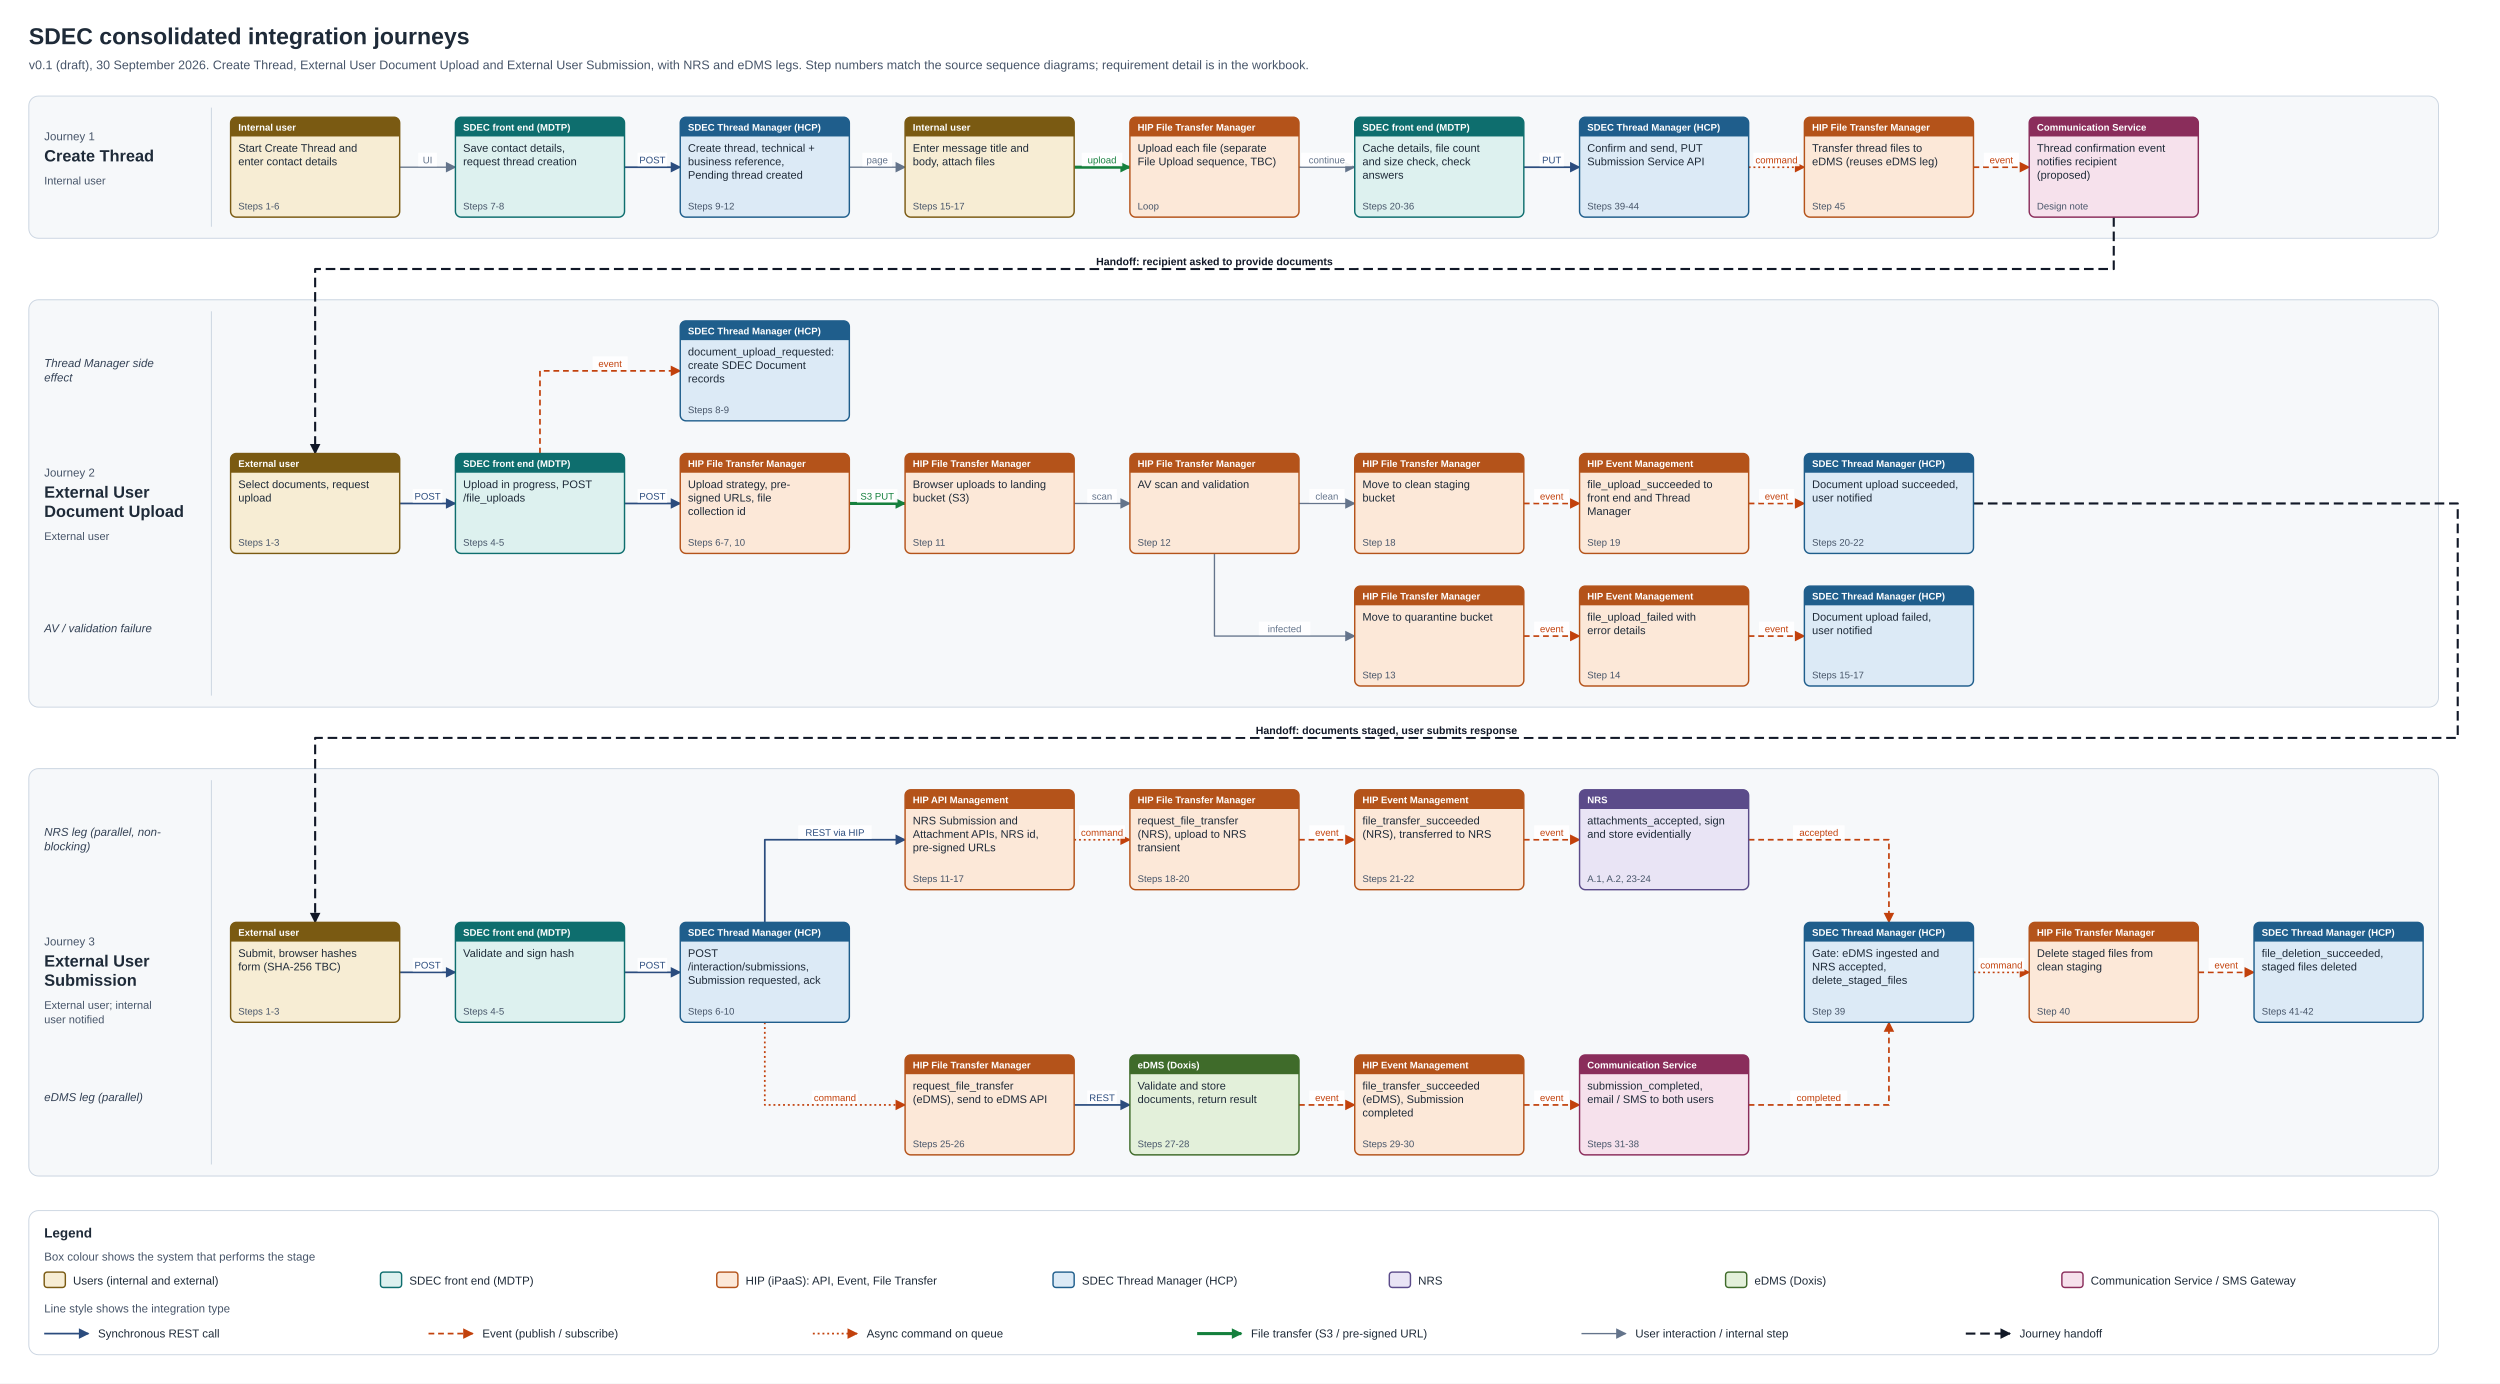
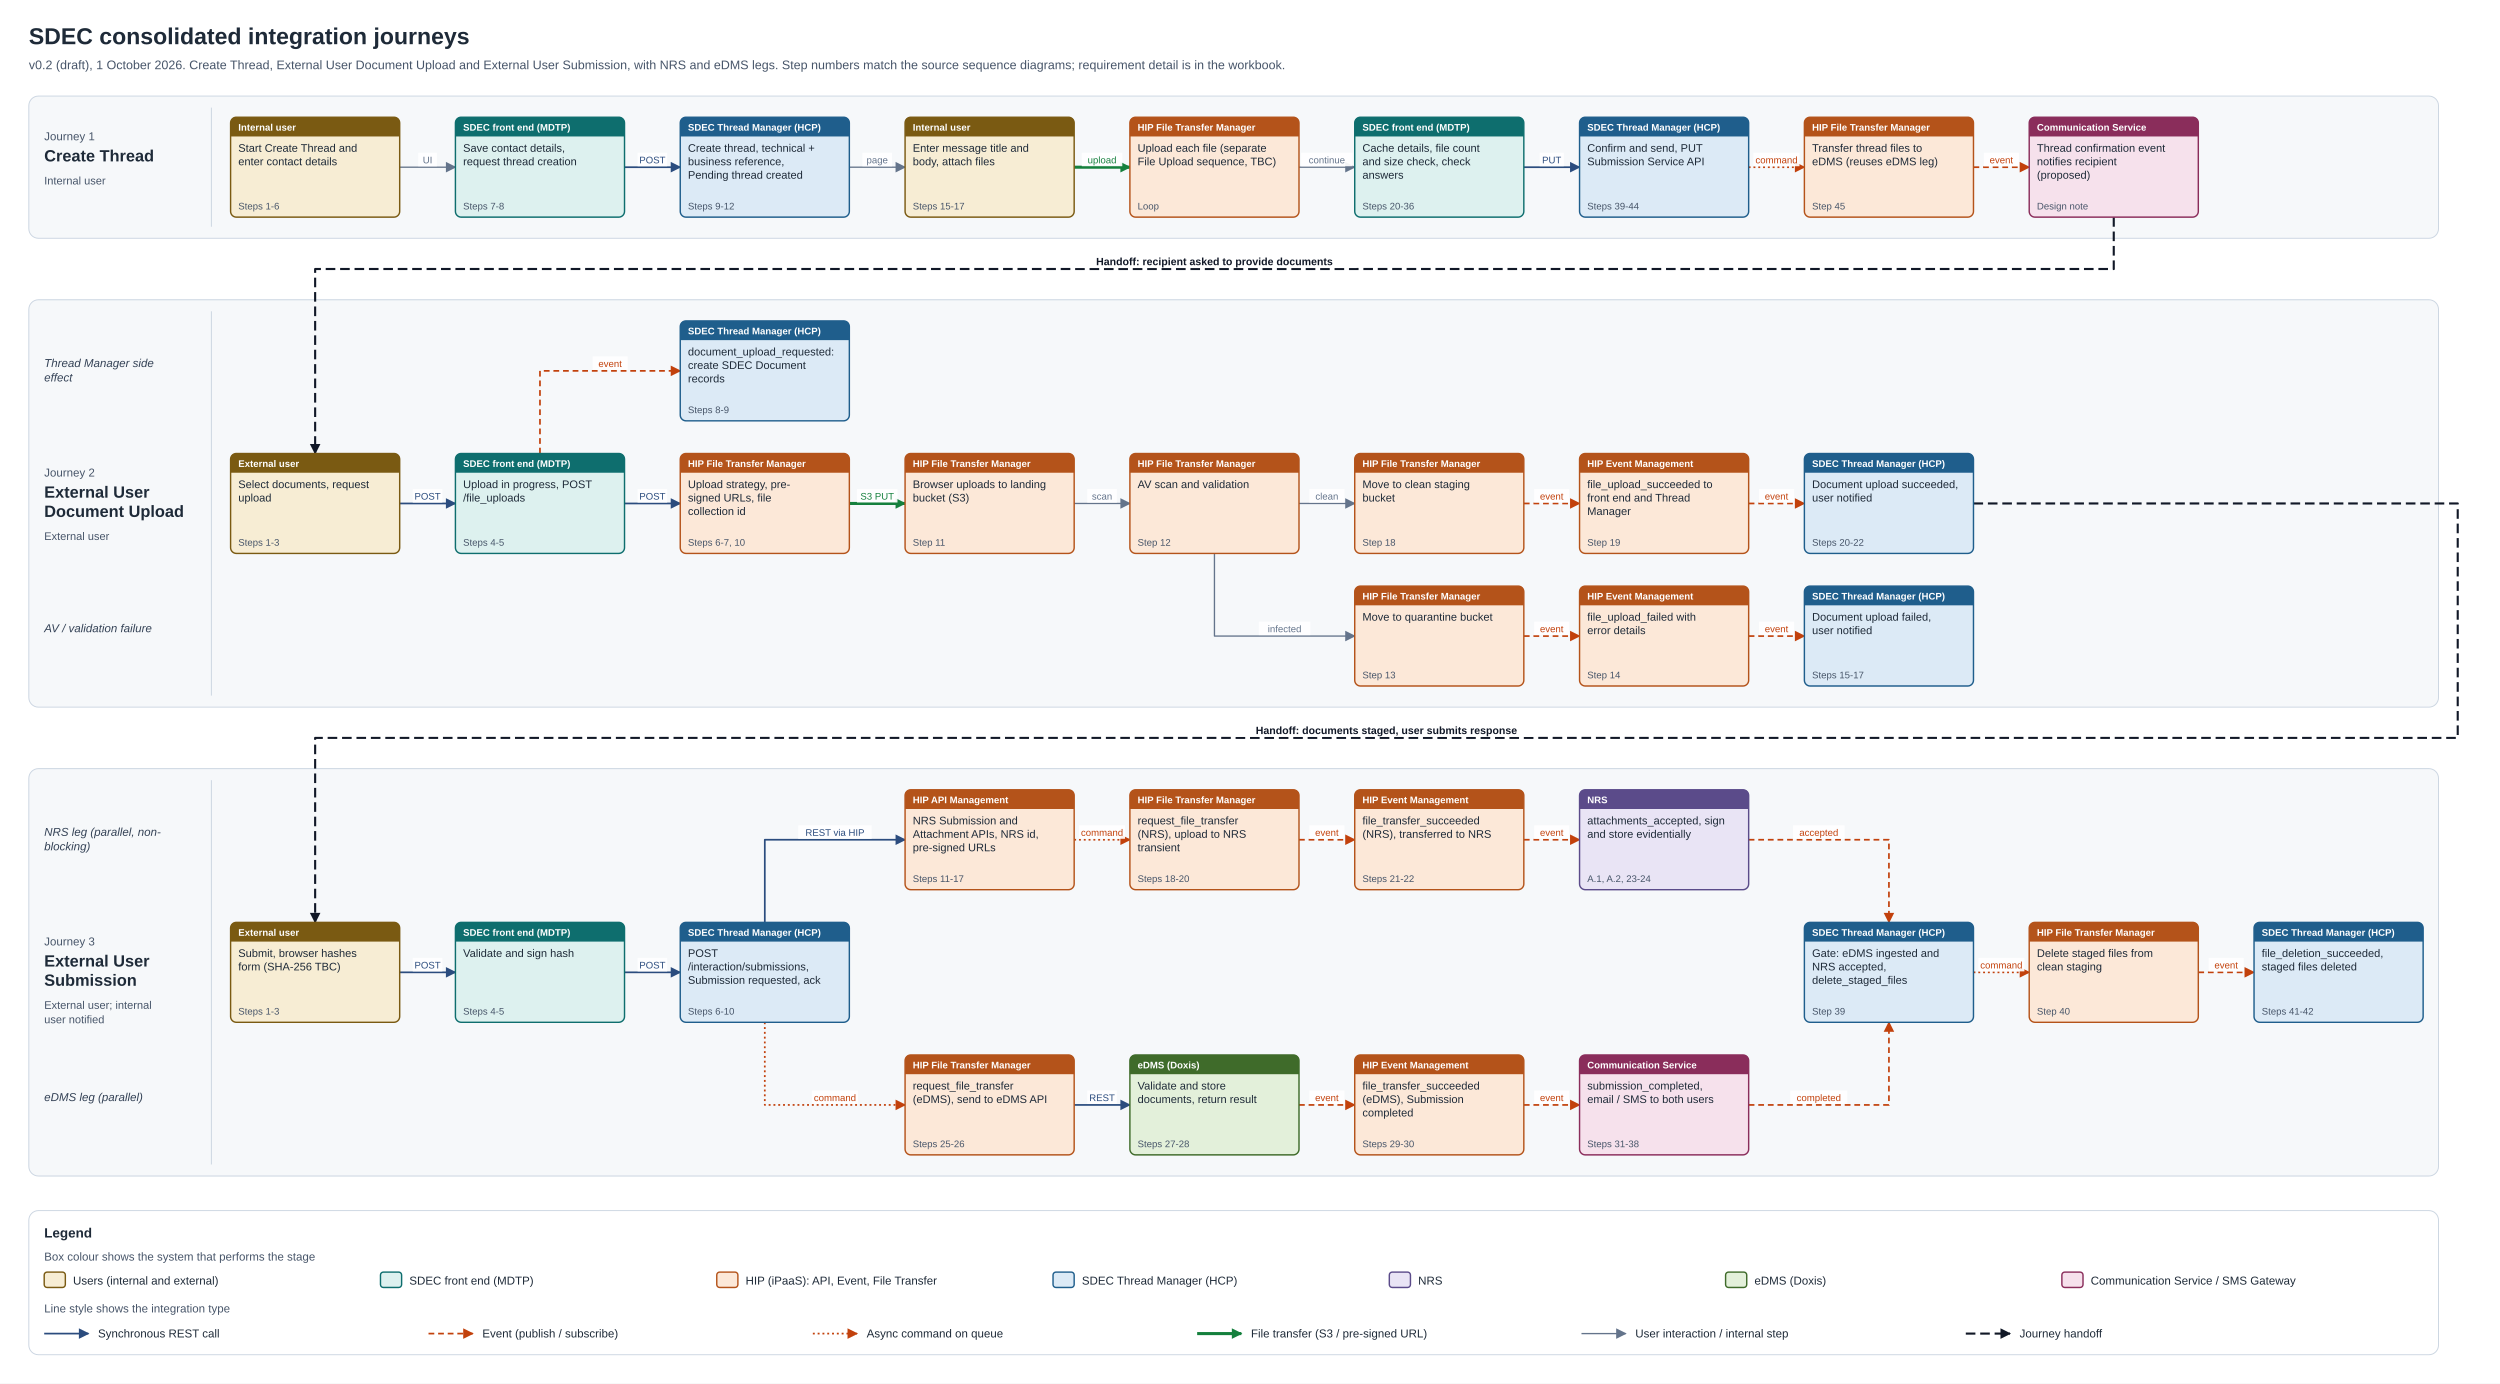
<svg xmlns="http://www.w3.org/2000/svg" viewBox="0 0 2602 1440" width="2602" height="1440" font-family="Arial, Helvetica, sans-serif" role="img" aria-labelledby="sd-t">
  <defs>
    <marker id="sd-m-rest" viewBox="0 0 10 10" refX="9" refY="5" markerWidth="11" markerHeight="11" markerUnits="userSpaceOnUse" orient="auto-start-reverse">
      <path d="M0,0 L10,5 L0,10 z" fill="#2B4C7E" />
    </marker>
    <marker id="sd-m-event" viewBox="0 0 10 10" refX="9" refY="5" markerWidth="11" markerHeight="11" markerUnits="userSpaceOnUse" orient="auto-start-reverse">
      <path d="M0,0 L10,5 L0,10 z" fill="#C2410C" />
    </marker>
    <marker id="sd-m-cmd" viewBox="0 0 10 10" refX="9" refY="5" markerWidth="11" markerHeight="11" markerUnits="userSpaceOnUse" orient="auto-start-reverse">
      <path d="M0,0 L10,5 L0,10 z" fill="#C2410C" />
    </marker>
    <marker id="sd-m-file" viewBox="0 0 10 10" refX="9" refY="5" markerWidth="11" markerHeight="11" markerUnits="userSpaceOnUse" orient="auto-start-reverse">
      <path d="M0,0 L10,5 L0,10 z" fill="#15803D" />
    </marker>
    <marker id="sd-m-ui" viewBox="0 0 10 10" refX="9" refY="5" markerWidth="11" markerHeight="11" markerUnits="userSpaceOnUse" orient="auto-start-reverse">
      <path d="M0,0 L10,5 L0,10 z" fill="#64748B" />
    </marker>
    <marker id="sd-m-handoff" viewBox="0 0 10 10" refX="9" refY="5" markerWidth="11" markerHeight="11" markerUnits="userSpaceOnUse" orient="auto-start-reverse">
      <path d="M0,0 L10,5 L0,10 z" fill="#111827" />
    </marker>
  </defs>
  <rect x="0" y="0" width="2602" height="1440" fill="#ffffff" />
  <text x="30" y="46" font-size="24" font-weight="bold" fill="#1E2A38">SDEC consolidated integration journeys</text>
-   <text x="30" y="72" font-size="13" fill="#475569">v0.1 (draft), 30 September 2026. Create Thread, External User Document Upload and External User Submission, with NRS and eDMS legs. Step numbers match the source sequence diagrams; requirement detail is in the workbook.</text>
+   <text x="30" y="72" font-size="13" fill="#475569">v0.2 (draft), 1 October 2026. Create Thread, External User Document Upload and External User Submission, with NRS and eDMS legs. Step numbers match the source sequence diagrams; requirement detail is in the workbook.</text>
  <rect x="30" y="100" width="2508" height="148" rx="10" fill="#F6F8FA" stroke="#CBD5E1" />
  <line x1="220" y1="112" x2="220" y2="236" stroke="#CBD5E1" />
  <text x="46" y="146" font-size="12" fill="#475569">Journey 1</text>
  <text x="46" y="168" font-size="17" font-weight="bold" fill="#1E2A38">Create Thread</text>
  <text x="46" y="192" font-size="11.5" fill="#475569">Internal user</text>
  <rect x="30" y="312" width="2508" height="424" rx="10" fill="#F6F8FA" stroke="#CBD5E1" />
  <line x1="220" y1="324" x2="220" y2="724" stroke="#CBD5E1" />
  <text x="46" y="496" font-size="12" fill="#475569">Journey 2</text>
  <text x="46" y="518" font-size="17" font-weight="bold" fill="#1E2A38">External User</text>
  <text x="46" y="538" font-size="17" font-weight="bold" fill="#1E2A38">Document Upload</text>
  <text x="46" y="562" font-size="11.5" fill="#475569">External user</text>
  <text x="46" y="382.0" font-size="12" font-style="italic" fill="#334155">Thread Manager side</text>
  <text x="46" y="397.0" font-size="12" font-style="italic" fill="#334155">effect</text>
  <text x="46" y="658.0" font-size="12" font-style="italic" fill="#334155">AV / validation failure</text>
  <rect x="30" y="800" width="2508" height="424" rx="10" fill="#F6F8FA" stroke="#CBD5E1" />
  <line x1="220" y1="812" x2="220" y2="1212" stroke="#CBD5E1" />
  <text x="46" y="984" font-size="12" fill="#475569">Journey 3</text>
  <text x="46" y="1006" font-size="17" font-weight="bold" fill="#1E2A38">External User</text>
  <text x="46" y="1026" font-size="17" font-weight="bold" fill="#1E2A38">Submission</text>
  <text x="46" y="1050" font-size="11.5" fill="#475569">External user; internal</text>
  <text x="46" y="1065" font-size="11.5" fill="#475569">user notified</text>
  <text x="46" y="870.0" font-size="12" font-style="italic" fill="#334155">NRS leg (parallel, non-</text>
  <text x="46" y="885.0" font-size="12" font-style="italic" fill="#334155">blocking)</text>
  <text x="46" y="1146.0" font-size="12" font-style="italic" fill="#334155">eDMS leg (parallel)</text>
  <path d="M 416.0 174.0 L 474.0 174.0" fill="none" stroke="#64748B" stroke-width="1.4" stroke-linejoin="round" marker-end="url(#sd-m-ui)" />
  <rect x="435.3" y="159.0" width="19.4" height="14.0" fill="#ffffff" fill-opacity="0.92" />
  <text x="445.0" y="170.0" font-size="10" text-anchor="middle" fill="#64748B">UI</text>
  <path d="M 650.0 174.0 L 708.0 174.0" fill="none" stroke="#2B4C7E" stroke-width="1.8" stroke-linejoin="round" marker-end="url(#sd-m-rest)" />
  <rect x="663.6" y="159.0" width="30.8" height="14.0" fill="#ffffff" fill-opacity="0.92" />
  <text x="679.0" y="170.0" font-size="10" text-anchor="middle" fill="#2B4C7E">POST</text>
  <path d="M 884.0 174.0 L 942.0 174.0" fill="none" stroke="#64748B" stroke-width="1.4" stroke-linejoin="round" marker-end="url(#sd-m-ui)" />
  <rect x="897.6" y="159.0" width="30.8" height="14.0" fill="#ffffff" fill-opacity="0.92" />
  <text x="913.0" y="170.0" font-size="10" text-anchor="middle" fill="#64748B">page</text>
  <path d="M 1118.0 174.0 L 1176.0 174.0" fill="none" stroke="#15803D" stroke-width="3.2" stroke-linejoin="round" marker-end="url(#sd-m-file)" />
  <rect x="1125.9" y="159.0" width="42.2" height="14.0" fill="#ffffff" fill-opacity="0.92" />
  <text x="1147.0" y="170.0" font-size="10" text-anchor="middle" fill="#15803D">upload</text>
  <path d="M 1352.0 174.0 L 1410.0 174.0" fill="none" stroke="#64748B" stroke-width="1.4" stroke-linejoin="round" marker-end="url(#sd-m-ui)" />
  <rect x="1354.2" y="159.0" width="53.6" height="14.0" fill="#ffffff" fill-opacity="0.92" />
  <text x="1381.0" y="170.0" font-size="10" text-anchor="middle" fill="#64748B">continue</text>
  <path d="M 1586.0 174.0 L 1644.0 174.0" fill="none" stroke="#2B4C7E" stroke-width="1.8" stroke-linejoin="round" marker-end="url(#sd-m-rest)" />
  <rect x="1602.5" y="159.0" width="25.1" height="14.0" fill="#ffffff" fill-opacity="0.92" />
  <text x="1615.0" y="170.0" font-size="10" text-anchor="middle" fill="#2B4C7E">PUT</text>
  <path d="M 1820.0 174.0 L 1878.0 174.0" fill="none" stroke="#C2410C" stroke-width="1.8" stroke-dasharray="2 3" stroke-linejoin="round" marker-end="url(#sd-m-cmd)" />
  <rect x="1825.0" y="159.0" width="47.9" height="14.0" fill="#ffffff" fill-opacity="0.92" />
  <text x="1849.0" y="170.0" font-size="10" text-anchor="middle" fill="#C2410C">command</text>
  <path d="M 2054.0 174.0 L 2112.0 174.0" fill="none" stroke="#C2410C" stroke-width="1.8" stroke-dasharray="6 4" stroke-linejoin="round" marker-end="url(#sd-m-event)" />
  <rect x="2064.8" y="159.0" width="36.5" height="14.0" fill="#ffffff" fill-opacity="0.92" />
  <text x="2083.0" y="170.0" font-size="10" text-anchor="middle" fill="#C2410C">event</text>
  <path d="M 2200.0 226.0 L 2200.0 280.0 L 328.0 280.0 L 328.0 472.0" fill="none" stroke="#111827" stroke-width="2.2" stroke-dasharray="10 5" stroke-linejoin="round" marker-end="url(#sd-m-handoff)" />
  <rect x="1116.0" y="264.0" width="296.0" height="15.0" fill="#ffffff" fill-opacity="0.92" />
  <text x="1264.0" y="276.0" font-size="11" text-anchor="middle" fill="#111827" font-weight="bold">Handoff: recipient asked to provide documents</text>
  <path d="M 416.0 524.0 L 474.0 524.0" fill="none" stroke="#2B4C7E" stroke-width="1.8" stroke-linejoin="round" marker-end="url(#sd-m-rest)" />
  <rect x="429.6" y="509.0" width="30.8" height="14.0" fill="#ffffff" fill-opacity="0.92" />
  <text x="445.0" y="520.0" font-size="10" text-anchor="middle" fill="#2B4C7E">POST</text>
  <path d="M 650.0 524.0 L 708.0 524.0" fill="none" stroke="#2B4C7E" stroke-width="1.8" stroke-linejoin="round" marker-end="url(#sd-m-rest)" />
  <rect x="663.6" y="509.0" width="30.8" height="14.0" fill="#ffffff" fill-opacity="0.92" />
  <text x="679.0" y="520.0" font-size="10" text-anchor="middle" fill="#2B4C7E">POST</text>
  <path d="M 562.0 472.0 L 562.0 386.0 L 708.0 386.0" fill="none" stroke="#C2410C" stroke-width="1.8" stroke-dasharray="6 4" stroke-linejoin="round" marker-end="url(#sd-m-event)" />
  <rect x="616.8" y="371.0" width="36.5" height="14.0" fill="#ffffff" fill-opacity="0.92" />
  <text x="635.0" y="382.0" font-size="10" text-anchor="middle" fill="#C2410C">event</text>
  <path d="M 884.0 524.0 L 942.0 524.0" fill="none" stroke="#15803D" stroke-width="3.2" stroke-linejoin="round" marker-end="url(#sd-m-file)" />
  <rect x="891.9" y="509.0" width="42.2" height="14.0" fill="#ffffff" fill-opacity="0.92" />
  <text x="913.0" y="520.0" font-size="10" text-anchor="middle" fill="#15803D">S3 PUT</text>
  <path d="M 1118.0 524.0 L 1176.0 524.0" fill="none" stroke="#64748B" stroke-width="1.4" stroke-linejoin="round" marker-end="url(#sd-m-ui)" />
  <rect x="1131.6" y="509.0" width="30.8" height="14.0" fill="#ffffff" fill-opacity="0.92" />
  <text x="1147.0" y="520.0" font-size="10" text-anchor="middle" fill="#64748B">scan</text>
  <path d="M 1352.0 524.0 L 1410.0 524.0" fill="none" stroke="#64748B" stroke-width="1.4" stroke-linejoin="round" marker-end="url(#sd-m-ui)" />
  <rect x="1362.8" y="509.0" width="36.5" height="14.0" fill="#ffffff" fill-opacity="0.92" />
  <text x="1381.0" y="520.0" font-size="10" text-anchor="middle" fill="#64748B">clean</text>
  <path d="M 1264.0 576.0 L 1264.0 662.0 L 1410.0 662.0" fill="none" stroke="#64748B" stroke-width="1.4" stroke-linejoin="round" marker-end="url(#sd-m-ui)" />
  <rect x="1310.2" y="647.0" width="53.6" height="14.0" fill="#ffffff" fill-opacity="0.92" />
  <text x="1337.0" y="658.0" font-size="10" text-anchor="middle" fill="#64748B">infected</text>
  <path d="M 1586.0 524.0 L 1644.0 524.0" fill="none" stroke="#C2410C" stroke-width="1.8" stroke-dasharray="6 4" stroke-linejoin="round" marker-end="url(#sd-m-event)" />
  <rect x="1596.8" y="509.0" width="36.5" height="14.0" fill="#ffffff" fill-opacity="0.92" />
  <text x="1615.0" y="520.0" font-size="10" text-anchor="middle" fill="#C2410C">event</text>
  <path d="M 1820.0 524.0 L 1878.0 524.0" fill="none" stroke="#C2410C" stroke-width="1.8" stroke-dasharray="6 4" stroke-linejoin="round" marker-end="url(#sd-m-event)" />
  <rect x="1830.8" y="509.0" width="36.5" height="14.0" fill="#ffffff" fill-opacity="0.92" />
  <text x="1849.0" y="520.0" font-size="10" text-anchor="middle" fill="#C2410C">event</text>
  <path d="M 1586.0 662.0 L 1644.0 662.0" fill="none" stroke="#C2410C" stroke-width="1.8" stroke-dasharray="6 4" stroke-linejoin="round" marker-end="url(#sd-m-event)" />
  <rect x="1596.8" y="647.0" width="36.5" height="14.0" fill="#ffffff" fill-opacity="0.92" />
  <text x="1615.0" y="658.0" font-size="10" text-anchor="middle" fill="#C2410C">event</text>
  <path d="M 1820.0 662.0 L 1878.0 662.0" fill="none" stroke="#C2410C" stroke-width="1.8" stroke-dasharray="6 4" stroke-linejoin="round" marker-end="url(#sd-m-event)" />
  <rect x="1830.8" y="647.0" width="36.5" height="14.0" fill="#ffffff" fill-opacity="0.92" />
  <text x="1849.0" y="658.0" font-size="10" text-anchor="middle" fill="#C2410C">event</text>
  <path d="M 2054.0 524.0 L 2558.0 524.0 L 2558.0 768.0 L 328.0 768.0 L 328.0 960.0" fill="none" stroke="#111827" stroke-width="2.2" stroke-dasharray="10 5" stroke-linejoin="round" marker-end="url(#sd-m-handoff)" />
  <rect x="1285.4" y="752.0" width="315.2" height="15.0" fill="#ffffff" fill-opacity="0.92" />
  <text x="1443.0" y="764.0" font-size="11" text-anchor="middle" fill="#111827" font-weight="bold">Handoff: documents staged, user submits response</text>
  <path d="M 416.0 1012.0 L 474.0 1012.0" fill="none" stroke="#2B4C7E" stroke-width="1.8" stroke-linejoin="round" marker-end="url(#sd-m-rest)" />
  <rect x="429.6" y="997.0" width="30.8" height="14.0" fill="#ffffff" fill-opacity="0.92" />
  <text x="445.0" y="1008.0" font-size="10" text-anchor="middle" fill="#2B4C7E">POST</text>
  <path d="M 650.0 1012.0 L 708.0 1012.0" fill="none" stroke="#2B4C7E" stroke-width="1.8" stroke-linejoin="round" marker-end="url(#sd-m-rest)" />
  <rect x="663.6" y="997.0" width="30.8" height="14.0" fill="#ffffff" fill-opacity="0.92" />
  <text x="679.0" y="1008.0" font-size="10" text-anchor="middle" fill="#2B4C7E">POST</text>
  <path d="M 796.0 960.0 L 796.0 874.0 L 942.0 874.0" fill="none" stroke="#2B4C7E" stroke-width="1.8" stroke-linejoin="round" marker-end="url(#sd-m-rest)" />
  <rect x="830.8" y="859.0" width="76.4" height="14.0" fill="#ffffff" fill-opacity="0.92" />
  <text x="869.0" y="870.0" font-size="10" text-anchor="middle" fill="#2B4C7E">REST via HIP</text>
  <path d="M 1118.0 874.0 L 1176.0 874.0" fill="none" stroke="#C2410C" stroke-width="1.8" stroke-dasharray="2 3" stroke-linejoin="round" marker-end="url(#sd-m-cmd)" />
  <rect x="1123.0" y="859.0" width="47.9" height="14.0" fill="#ffffff" fill-opacity="0.92" />
  <text x="1147.0" y="870.0" font-size="10" text-anchor="middle" fill="#C2410C">command</text>
  <path d="M 1352.0 874.0 L 1410.0 874.0" fill="none" stroke="#C2410C" stroke-width="1.8" stroke-dasharray="6 4" stroke-linejoin="round" marker-end="url(#sd-m-event)" />
  <rect x="1362.8" y="859.0" width="36.5" height="14.0" fill="#ffffff" fill-opacity="0.92" />
  <text x="1381.0" y="870.0" font-size="10" text-anchor="middle" fill="#C2410C">event</text>
  <path d="M 1586.0 874.0 L 1644.0 874.0" fill="none" stroke="#C2410C" stroke-width="1.8" stroke-dasharray="6 4" stroke-linejoin="round" marker-end="url(#sd-m-event)" />
  <rect x="1596.8" y="859.0" width="36.5" height="14.0" fill="#ffffff" fill-opacity="0.92" />
  <text x="1615.0" y="870.0" font-size="10" text-anchor="middle" fill="#C2410C">event</text>
  <path d="M 796.0 1064.0 L 796.0 1150.0 L 942.0 1150.0" fill="none" stroke="#C2410C" stroke-width="1.8" stroke-dasharray="2 3" stroke-linejoin="round" marker-end="url(#sd-m-cmd)" />
  <rect x="845.0" y="1135.0" width="47.9" height="14.0" fill="#ffffff" fill-opacity="0.92" />
  <text x="869.0" y="1146.0" font-size="10" text-anchor="middle" fill="#C2410C">command</text>
  <path d="M 1118.0 1150.0 L 1176.0 1150.0" fill="none" stroke="#2B4C7E" stroke-width="1.8" stroke-linejoin="round" marker-end="url(#sd-m-rest)" />
  <rect x="1131.6" y="1135.0" width="30.8" height="14.0" fill="#ffffff" fill-opacity="0.92" />
  <text x="1147.0" y="1146.0" font-size="10" text-anchor="middle" fill="#2B4C7E">REST</text>
  <path d="M 1352.0 1150.0 L 1410.0 1150.0" fill="none" stroke="#C2410C" stroke-width="1.8" stroke-dasharray="6 4" stroke-linejoin="round" marker-end="url(#sd-m-event)" />
  <rect x="1362.8" y="1135.0" width="36.5" height="14.0" fill="#ffffff" fill-opacity="0.92" />
  <text x="1381.0" y="1146.0" font-size="10" text-anchor="middle" fill="#C2410C">event</text>
  <path d="M 1586.0 1150.0 L 1644.0 1150.0" fill="none" stroke="#C2410C" stroke-width="1.8" stroke-dasharray="6 4" stroke-linejoin="round" marker-end="url(#sd-m-event)" />
  <rect x="1596.8" y="1135.0" width="36.5" height="14.0" fill="#ffffff" fill-opacity="0.92" />
  <text x="1615.0" y="1146.0" font-size="10" text-anchor="middle" fill="#C2410C">event</text>
  <path d="M 1820.0 874.0 L 1966.0 874.0 L 1966.0 960.0" fill="none" stroke="#C2410C" stroke-width="1.8" stroke-dasharray="6 4" stroke-linejoin="round" marker-end="url(#sd-m-event)" />
  <rect x="1866.2" y="859.0" width="53.6" height="14.0" fill="#ffffff" fill-opacity="0.92" />
  <text x="1893.0" y="870.0" font-size="10" text-anchor="middle" fill="#C2410C">accepted</text>
  <path d="M 1820.0 1150.0 L 1966.0 1150.0 L 1966.0 1064.0" fill="none" stroke="#C2410C" stroke-width="1.8" stroke-dasharray="6 4" stroke-linejoin="round" marker-end="url(#sd-m-event)" />
  <rect x="1863.3" y="1135.0" width="59.3" height="14.0" fill="#ffffff" fill-opacity="0.92" />
  <text x="1893.0" y="1146.0" font-size="10" text-anchor="middle" fill="#C2410C">completed</text>
  <path d="M 2054.0 1012.0 L 2112.0 1012.0" fill="none" stroke="#C2410C" stroke-width="1.8" stroke-dasharray="2 3" stroke-linejoin="round" marker-end="url(#sd-m-cmd)" />
  <rect x="2059.1" y="997.0" width="47.9" height="14.0" fill="#ffffff" fill-opacity="0.92" />
  <text x="2083.0" y="1008.0" font-size="10" text-anchor="middle" fill="#C2410C">command</text>
  <path d="M 2288.0 1012.0 L 2346.0 1012.0" fill="none" stroke="#C2410C" stroke-width="1.8" stroke-dasharray="6 4" stroke-linejoin="round" marker-end="url(#sd-m-event)" />
  <rect x="2298.8" y="997.0" width="36.5" height="14.0" fill="#ffffff" fill-opacity="0.92" />
  <text x="2317.0" y="1008.0" font-size="10" text-anchor="middle" fill="#C2410C">event</text>
  <g>
    <rect x="240" y="122" width="176" height="104" rx="6" fill="#F7EDD4" stroke="#7A5A12" stroke-width="1.5" />
    <path d="M240 142 V128 Q240 122 246 122 H410 Q416 122 416 128 V142 Z" fill="#7A5A12" />
    <text x="248" y="136" font-size="10" font-weight="bold" fill="#ffffff">Internal user</text>
    <text x="248" y="158" font-size="11.5" fill="#1E2A38">Start Create Thread and</text>
    <text x="248" y="172" font-size="11.5" fill="#1E2A38">enter contact details</text>
    <text x="248" y="218" font-size="10" fill="#475569">Steps 1-6</text>
  </g>
  <g>
    <rect x="474" y="122" width="176" height="104" rx="6" fill="#DDF1EF" stroke="#0E6E6E" stroke-width="1.5" />
    <path d="M474 142 V128 Q474 122 480 122 H644 Q650 122 650 128 V142 Z" fill="#0E6E6E" />
    <text x="482" y="136" font-size="10" font-weight="bold" fill="#ffffff">SDEC front end (MDTP)</text>
    <text x="482" y="158" font-size="11.5" fill="#1E2A38">Save contact details,</text>
    <text x="482" y="172" font-size="11.5" fill="#1E2A38">request thread creation</text>
    <text x="482" y="218" font-size="10" fill="#475569">Steps 7-8</text>
  </g>
  <g>
    <rect x="708" y="122" width="176" height="104" rx="6" fill="#DCEAF6" stroke="#1F5E8C" stroke-width="1.5" />
    <path d="M708 142 V128 Q708 122 714 122 H878 Q884 122 884 128 V142 Z" fill="#1F5E8C" />
    <text x="716" y="136" font-size="10" font-weight="bold" fill="#ffffff">SDEC Thread Manager (HCP)</text>
    <text x="716" y="158" font-size="11.5" fill="#1E2A38">Create thread, technical +</text>
    <text x="716" y="172" font-size="11.5" fill="#1E2A38">business reference,</text>
    <text x="716" y="186" font-size="11.5" fill="#1E2A38">Pending thread created</text>
    <text x="716" y="218" font-size="10" fill="#475569">Steps 9-12</text>
  </g>
  <g>
    <rect x="942" y="122" width="176" height="104" rx="6" fill="#F7EDD4" stroke="#7A5A12" stroke-width="1.5" />
    <path d="M942 142 V128 Q942 122 948 122 H1112 Q1118 122 1118 128 V142 Z" fill="#7A5A12" />
    <text x="950" y="136" font-size="10" font-weight="bold" fill="#ffffff">Internal user</text>
    <text x="950" y="158" font-size="11.5" fill="#1E2A38">Enter message title and</text>
    <text x="950" y="172" font-size="11.5" fill="#1E2A38">body, attach files</text>
    <text x="950" y="218" font-size="10" fill="#475569">Steps 15-17</text>
  </g>
  <g>
    <rect x="1176" y="122" width="176" height="104" rx="6" fill="#FCE8D8" stroke="#B4531A" stroke-width="1.5" />
    <path d="M1176 142 V128 Q1176 122 1182 122 H1346 Q1352 122 1352 128 V142 Z" fill="#B4531A" />
    <text x="1184" y="136" font-size="10" font-weight="bold" fill="#ffffff">HIP File Transfer Manager</text>
    <text x="1184" y="158" font-size="11.5" fill="#1E2A38">Upload each file (separate</text>
    <text x="1184" y="172" font-size="11.5" fill="#1E2A38">File Upload sequence, TBC)</text>
    <text x="1184" y="218" font-size="10" fill="#475569">Loop</text>
  </g>
  <g>
    <rect x="1410" y="122" width="176" height="104" rx="6" fill="#DDF1EF" stroke="#0E6E6E" stroke-width="1.5" />
    <path d="M1410 142 V128 Q1410 122 1416 122 H1580 Q1586 122 1586 128 V142 Z" fill="#0E6E6E" />
    <text x="1418" y="136" font-size="10" font-weight="bold" fill="#ffffff">SDEC front end (MDTP)</text>
    <text x="1418" y="158" font-size="11.5" fill="#1E2A38">Cache details, file count</text>
    <text x="1418" y="172" font-size="11.5" fill="#1E2A38">and size check, check</text>
    <text x="1418" y="186" font-size="11.5" fill="#1E2A38">answers</text>
    <text x="1418" y="218" font-size="10" fill="#475569">Steps 20-36</text>
  </g>
  <g>
    <rect x="1644" y="122" width="176" height="104" rx="6" fill="#DCEAF6" stroke="#1F5E8C" stroke-width="1.5" />
    <path d="M1644 142 V128 Q1644 122 1650 122 H1814 Q1820 122 1820 128 V142 Z" fill="#1F5E8C" />
    <text x="1652" y="136" font-size="10" font-weight="bold" fill="#ffffff">SDEC Thread Manager (HCP)</text>
    <text x="1652" y="158" font-size="11.5" fill="#1E2A38">Confirm and send, PUT</text>
    <text x="1652" y="172" font-size="11.5" fill="#1E2A38">Submission Service API</text>
    <text x="1652" y="218" font-size="10" fill="#475569">Steps 39-44</text>
  </g>
  <g>
    <rect x="1878" y="122" width="176" height="104" rx="6" fill="#FCE8D8" stroke="#B4531A" stroke-width="1.5" />
    <path d="M1878 142 V128 Q1878 122 1884 122 H2048 Q2054 122 2054 128 V142 Z" fill="#B4531A" />
    <text x="1886" y="136" font-size="10" font-weight="bold" fill="#ffffff">HIP File Transfer Manager</text>
    <text x="1886" y="158" font-size="11.5" fill="#1E2A38">Transfer thread files to</text>
    <text x="1886" y="172" font-size="11.5" fill="#1E2A38">eDMS (reuses eDMS leg)</text>
    <text x="1886" y="218" font-size="10" fill="#475569">Step 45</text>
  </g>
  <g>
    <rect x="2112" y="122" width="176" height="104" rx="6" fill="#F6E1EC" stroke="#8A2D5B" stroke-width="1.5" />
    <path d="M2112 142 V128 Q2112 122 2118 122 H2282 Q2288 122 2288 128 V142 Z" fill="#8A2D5B" />
    <text x="2120" y="136" font-size="10" font-weight="bold" fill="#ffffff">Communication Service</text>
    <text x="2120" y="158" font-size="11.5" fill="#1E2A38">Thread confirmation event</text>
    <text x="2120" y="172" font-size="11.5" fill="#1E2A38">notifies recipient</text>
    <text x="2120" y="186" font-size="11.5" fill="#1E2A38">(proposed)</text>
    <text x="2120" y="218" font-size="10" fill="#475569">Design note</text>
  </g>
  <g>
    <rect x="240" y="472" width="176" height="104" rx="6" fill="#F7EDD4" stroke="#7A5A12" stroke-width="1.5" />
    <path d="M240 492 V478 Q240 472 246 472 H410 Q416 472 416 478 V492 Z" fill="#7A5A12" />
    <text x="248" y="486" font-size="10" font-weight="bold" fill="#ffffff">External user</text>
    <text x="248" y="508" font-size="11.5" fill="#1E2A38">Select documents, request</text>
    <text x="248" y="522" font-size="11.5" fill="#1E2A38">upload</text>
    <text x="248" y="568" font-size="10" fill="#475569">Steps 1-3</text>
  </g>
  <g>
    <rect x="474" y="472" width="176" height="104" rx="6" fill="#DDF1EF" stroke="#0E6E6E" stroke-width="1.5" />
    <path d="M474 492 V478 Q474 472 480 472 H644 Q650 472 650 478 V492 Z" fill="#0E6E6E" />
    <text x="482" y="486" font-size="10" font-weight="bold" fill="#ffffff">SDEC front end (MDTP)</text>
    <text x="482" y="508" font-size="11.5" fill="#1E2A38">Upload in progress, POST</text>
    <text x="482" y="522" font-size="11.5" fill="#1E2A38">/file_uploads</text>
    <text x="482" y="568" font-size="10" fill="#475569">Steps 4-5</text>
  </g>
  <g>
    <rect x="708" y="472" width="176" height="104" rx="6" fill="#FCE8D8" stroke="#B4531A" stroke-width="1.5" />
    <path d="M708 492 V478 Q708 472 714 472 H878 Q884 472 884 478 V492 Z" fill="#B4531A" />
    <text x="716" y="486" font-size="10" font-weight="bold" fill="#ffffff">HIP File Transfer Manager</text>
    <text x="716" y="508" font-size="11.5" fill="#1E2A38">Upload strategy, pre-</text>
    <text x="716" y="522" font-size="11.5" fill="#1E2A38">signed URLs, file</text>
    <text x="716" y="536" font-size="11.5" fill="#1E2A38">collection id</text>
    <text x="716" y="568" font-size="10" fill="#475569">Steps 6-7, 10</text>
  </g>
  <g>
    <rect x="708" y="334" width="176" height="104" rx="6" fill="#DCEAF6" stroke="#1F5E8C" stroke-width="1.5" />
    <path d="M708 354 V340 Q708 334 714 334 H878 Q884 334 884 340 V354 Z" fill="#1F5E8C" />
    <text x="716" y="348" font-size="10" font-weight="bold" fill="#ffffff">SDEC Thread Manager (HCP)</text>
    <text x="716" y="370" font-size="11.5" fill="#1E2A38">document_upload_requested:</text>
    <text x="716" y="384" font-size="11.5" fill="#1E2A38">create SDEC Document</text>
    <text x="716" y="398" font-size="11.5" fill="#1E2A38">records</text>
    <text x="716" y="430" font-size="10" fill="#475569">Steps 8-9</text>
  </g>
  <g>
    <rect x="942" y="472" width="176" height="104" rx="6" fill="#FCE8D8" stroke="#B4531A" stroke-width="1.5" />
    <path d="M942 492 V478 Q942 472 948 472 H1112 Q1118 472 1118 478 V492 Z" fill="#B4531A" />
    <text x="950" y="486" font-size="10" font-weight="bold" fill="#ffffff">HIP File Transfer Manager</text>
    <text x="950" y="508" font-size="11.5" fill="#1E2A38">Browser uploads to landing</text>
    <text x="950" y="522" font-size="11.5" fill="#1E2A38">bucket (S3)</text>
    <text x="950" y="568" font-size="10" fill="#475569">Step 11</text>
  </g>
  <g>
    <rect x="1176" y="472" width="176" height="104" rx="6" fill="#FCE8D8" stroke="#B4531A" stroke-width="1.5" />
    <path d="M1176 492 V478 Q1176 472 1182 472 H1346 Q1352 472 1352 478 V492 Z" fill="#B4531A" />
    <text x="1184" y="486" font-size="10" font-weight="bold" fill="#ffffff">HIP File Transfer Manager</text>
    <text x="1184" y="508" font-size="11.5" fill="#1E2A38">AV scan and validation</text>
    <text x="1184" y="568" font-size="10" fill="#475569">Step 12</text>
  </g>
  <g>
    <rect x="1410" y="472" width="176" height="104" rx="6" fill="#FCE8D8" stroke="#B4531A" stroke-width="1.5" />
    <path d="M1410 492 V478 Q1410 472 1416 472 H1580 Q1586 472 1586 478 V492 Z" fill="#B4531A" />
    <text x="1418" y="486" font-size="10" font-weight="bold" fill="#ffffff">HIP File Transfer Manager</text>
    <text x="1418" y="508" font-size="11.5" fill="#1E2A38">Move to clean staging</text>
    <text x="1418" y="522" font-size="11.5" fill="#1E2A38">bucket</text>
    <text x="1418" y="568" font-size="10" fill="#475569">Step 18</text>
  </g>
  <g>
    <rect x="1644" y="472" width="176" height="104" rx="6" fill="#FCE8D8" stroke="#B4531A" stroke-width="1.5" />
    <path d="M1644 492 V478 Q1644 472 1650 472 H1814 Q1820 472 1820 478 V492 Z" fill="#B4531A" />
    <text x="1652" y="486" font-size="10" font-weight="bold" fill="#ffffff">HIP Event Management</text>
    <text x="1652" y="508" font-size="11.5" fill="#1E2A38">file_upload_succeeded to</text>
    <text x="1652" y="522" font-size="11.5" fill="#1E2A38">front end and Thread</text>
    <text x="1652" y="536" font-size="11.5" fill="#1E2A38">Manager</text>
    <text x="1652" y="568" font-size="10" fill="#475569">Step 19</text>
  </g>
  <g>
    <rect x="1878" y="472" width="176" height="104" rx="6" fill="#DCEAF6" stroke="#1F5E8C" stroke-width="1.5" />
    <path d="M1878 492 V478 Q1878 472 1884 472 H2048 Q2054 472 2054 478 V492 Z" fill="#1F5E8C" />
    <text x="1886" y="486" font-size="10" font-weight="bold" fill="#ffffff">SDEC Thread Manager (HCP)</text>
    <text x="1886" y="508" font-size="11.5" fill="#1E2A38">Document upload succeeded,</text>
    <text x="1886" y="522" font-size="11.5" fill="#1E2A38">user notified</text>
    <text x="1886" y="568" font-size="10" fill="#475569">Steps 20-22</text>
  </g>
  <g>
    <rect x="1410" y="610" width="176" height="104" rx="6" fill="#FCE8D8" stroke="#B4531A" stroke-width="1.5" />
    <path d="M1410 630 V616 Q1410 610 1416 610 H1580 Q1586 610 1586 616 V630 Z" fill="#B4531A" />
    <text x="1418" y="624" font-size="10" font-weight="bold" fill="#ffffff">HIP File Transfer Manager</text>
    <text x="1418" y="646" font-size="11.5" fill="#1E2A38">Move to quarantine bucket</text>
    <text x="1418" y="706" font-size="10" fill="#475569">Step 13</text>
  </g>
  <g>
    <rect x="1644" y="610" width="176" height="104" rx="6" fill="#FCE8D8" stroke="#B4531A" stroke-width="1.5" />
    <path d="M1644 630 V616 Q1644 610 1650 610 H1814 Q1820 610 1820 616 V630 Z" fill="#B4531A" />
    <text x="1652" y="624" font-size="10" font-weight="bold" fill="#ffffff">HIP Event Management</text>
    <text x="1652" y="646" font-size="11.5" fill="#1E2A38">file_upload_failed with</text>
    <text x="1652" y="660" font-size="11.5" fill="#1E2A38">error details</text>
    <text x="1652" y="706" font-size="10" fill="#475569">Step 14</text>
  </g>
  <g>
    <rect x="1878" y="610" width="176" height="104" rx="6" fill="#DCEAF6" stroke="#1F5E8C" stroke-width="1.5" />
    <path d="M1878 630 V616 Q1878 610 1884 610 H2048 Q2054 610 2054 616 V630 Z" fill="#1F5E8C" />
    <text x="1886" y="624" font-size="10" font-weight="bold" fill="#ffffff">SDEC Thread Manager (HCP)</text>
    <text x="1886" y="646" font-size="11.5" fill="#1E2A38">Document upload failed,</text>
    <text x="1886" y="660" font-size="11.5" fill="#1E2A38">user notified</text>
    <text x="1886" y="706" font-size="10" fill="#475569">Steps 15-17</text>
  </g>
  <g>
    <rect x="240" y="960" width="176" height="104" rx="6" fill="#F7EDD4" stroke="#7A5A12" stroke-width="1.5" />
    <path d="M240 980 V966 Q240 960 246 960 H410 Q416 960 416 966 V980 Z" fill="#7A5A12" />
    <text x="248" y="974" font-size="10" font-weight="bold" fill="#ffffff">External user</text>
    <text x="248" y="996" font-size="11.5" fill="#1E2A38">Submit, browser hashes</text>
    <text x="248" y="1010" font-size="11.5" fill="#1E2A38">form (SHA-256 TBC)</text>
    <text x="248" y="1056" font-size="10" fill="#475569">Steps 1-3</text>
  </g>
  <g>
    <rect x="474" y="960" width="176" height="104" rx="6" fill="#DDF1EF" stroke="#0E6E6E" stroke-width="1.5" />
    <path d="M474 980 V966 Q474 960 480 960 H644 Q650 960 650 966 V980 Z" fill="#0E6E6E" />
    <text x="482" y="974" font-size="10" font-weight="bold" fill="#ffffff">SDEC front end (MDTP)</text>
    <text x="482" y="996" font-size="11.5" fill="#1E2A38">Validate and sign hash</text>
    <text x="482" y="1056" font-size="10" fill="#475569">Steps 4-5</text>
  </g>
  <g>
    <rect x="708" y="960" width="176" height="104" rx="6" fill="#DCEAF6" stroke="#1F5E8C" stroke-width="1.5" />
    <path d="M708 980 V966 Q708 960 714 960 H878 Q884 960 884 966 V980 Z" fill="#1F5E8C" />
    <text x="716" y="974" font-size="10" font-weight="bold" fill="#ffffff">SDEC Thread Manager (HCP)</text>
    <text x="716" y="996" font-size="11.5" fill="#1E2A38">POST</text>
    <text x="716" y="1010" font-size="11.5" fill="#1E2A38">/interaction/submissions,</text>
    <text x="716" y="1024" font-size="11.5" fill="#1E2A38">Submission requested, ack</text>
    <text x="716" y="1056" font-size="10" fill="#475569">Steps 6-10</text>
  </g>
  <g>
    <rect x="942" y="822" width="176" height="104" rx="6" fill="#FCE8D8" stroke="#B4531A" stroke-width="1.5" />
    <path d="M942 842 V828 Q942 822 948 822 H1112 Q1118 822 1118 828 V842 Z" fill="#B4531A" />
    <text x="950" y="836" font-size="10" font-weight="bold" fill="#ffffff">HIP API Management</text>
    <text x="950" y="858" font-size="11.5" fill="#1E2A38">NRS Submission and</text>
    <text x="950" y="872" font-size="11.5" fill="#1E2A38">Attachment APIs, NRS id,</text>
    <text x="950" y="886" font-size="11.5" fill="#1E2A38">pre-signed URLs</text>
    <text x="950" y="918" font-size="10" fill="#475569">Steps 11-17</text>
  </g>
  <g>
    <rect x="1176" y="822" width="176" height="104" rx="6" fill="#FCE8D8" stroke="#B4531A" stroke-width="1.5" />
    <path d="M1176 842 V828 Q1176 822 1182 822 H1346 Q1352 822 1352 828 V842 Z" fill="#B4531A" />
    <text x="1184" y="836" font-size="10" font-weight="bold" fill="#ffffff">HIP File Transfer Manager</text>
    <text x="1184" y="858" font-size="11.5" fill="#1E2A38">request_file_transfer</text>
    <text x="1184" y="872" font-size="11.5" fill="#1E2A38">(NRS), upload to NRS</text>
    <text x="1184" y="886" font-size="11.5" fill="#1E2A38">transient</text>
    <text x="1184" y="918" font-size="10" fill="#475569">Steps 18-20</text>
  </g>
  <g>
    <rect x="1410" y="822" width="176" height="104" rx="6" fill="#FCE8D8" stroke="#B4531A" stroke-width="1.5" />
    <path d="M1410 842 V828 Q1410 822 1416 822 H1580 Q1586 822 1586 828 V842 Z" fill="#B4531A" />
    <text x="1418" y="836" font-size="10" font-weight="bold" fill="#ffffff">HIP Event Management</text>
    <text x="1418" y="858" font-size="11.5" fill="#1E2A38">file_transfer_succeeded</text>
    <text x="1418" y="872" font-size="11.5" fill="#1E2A38">(NRS), transferred to NRS</text>
    <text x="1418" y="918" font-size="10" fill="#475569">Steps 21-22</text>
  </g>
  <g>
    <rect x="1644" y="822" width="176" height="104" rx="6" fill="#E9E4F5" stroke="#5B4B8A" stroke-width="1.5" />
    <path d="M1644 842 V828 Q1644 822 1650 822 H1814 Q1820 822 1820 828 V842 Z" fill="#5B4B8A" />
    <text x="1652" y="836" font-size="10" font-weight="bold" fill="#ffffff">NRS</text>
    <text x="1652" y="858" font-size="11.5" fill="#1E2A38">attachments_accepted, sign</text>
    <text x="1652" y="872" font-size="11.5" fill="#1E2A38">and store evidentially</text>
    <text x="1652" y="918" font-size="10" fill="#475569">A.1, A.2, 23-24</text>
  </g>
  <g>
    <rect x="942" y="1098" width="176" height="104" rx="6" fill="#FCE8D8" stroke="#B4531A" stroke-width="1.5" />
    <path d="M942 1118 V1104 Q942 1098 948 1098 H1112 Q1118 1098 1118 1104 V1118 Z" fill="#B4531A" />
    <text x="950" y="1112" font-size="10" font-weight="bold" fill="#ffffff">HIP File Transfer Manager</text>
    <text x="950" y="1134" font-size="11.5" fill="#1E2A38">request_file_transfer</text>
    <text x="950" y="1148" font-size="11.5" fill="#1E2A38">(eDMS), send to eDMS API</text>
    <text x="950" y="1194" font-size="10" fill="#475569">Steps 25-26</text>
  </g>
  <g>
    <rect x="1176" y="1098" width="176" height="104" rx="6" fill="#E3F0DA" stroke="#3F6B2A" stroke-width="1.5" />
    <path d="M1176 1118 V1104 Q1176 1098 1182 1098 H1346 Q1352 1098 1352 1104 V1118 Z" fill="#3F6B2A" />
    <text x="1184" y="1112" font-size="10" font-weight="bold" fill="#ffffff">eDMS (Doxis)</text>
    <text x="1184" y="1134" font-size="11.5" fill="#1E2A38">Validate and store</text>
    <text x="1184" y="1148" font-size="11.5" fill="#1E2A38">documents, return result</text>
    <text x="1184" y="1194" font-size="10" fill="#475569">Steps 27-28</text>
  </g>
  <g>
    <rect x="1410" y="1098" width="176" height="104" rx="6" fill="#FCE8D8" stroke="#B4531A" stroke-width="1.5" />
    <path d="M1410 1118 V1104 Q1410 1098 1416 1098 H1580 Q1586 1098 1586 1104 V1118 Z" fill="#B4531A" />
    <text x="1418" y="1112" font-size="10" font-weight="bold" fill="#ffffff">HIP Event Management</text>
    <text x="1418" y="1134" font-size="11.5" fill="#1E2A38">file_transfer_succeeded</text>
    <text x="1418" y="1148" font-size="11.5" fill="#1E2A38">(eDMS), Submission</text>
    <text x="1418" y="1162" font-size="11.5" fill="#1E2A38">completed</text>
    <text x="1418" y="1194" font-size="10" fill="#475569">Steps 29-30</text>
  </g>
  <g>
    <rect x="1644" y="1098" width="176" height="104" rx="6" fill="#F6E1EC" stroke="#8A2D5B" stroke-width="1.5" />
    <path d="M1644 1118 V1104 Q1644 1098 1650 1098 H1814 Q1820 1098 1820 1104 V1118 Z" fill="#8A2D5B" />
    <text x="1652" y="1112" font-size="10" font-weight="bold" fill="#ffffff">Communication Service</text>
    <text x="1652" y="1134" font-size="11.5" fill="#1E2A38">submission_completed,</text>
    <text x="1652" y="1148" font-size="11.5" fill="#1E2A38">email / SMS to both users</text>
    <text x="1652" y="1194" font-size="10" fill="#475569">Steps 31-38</text>
  </g>
  <g>
    <rect x="1878" y="960" width="176" height="104" rx="6" fill="#DCEAF6" stroke="#1F5E8C" stroke-width="1.5" />
    <path d="M1878 980 V966 Q1878 960 1884 960 H2048 Q2054 960 2054 966 V980 Z" fill="#1F5E8C" />
    <text x="1886" y="974" font-size="10" font-weight="bold" fill="#ffffff">SDEC Thread Manager (HCP)</text>
    <text x="1886" y="996" font-size="11.5" fill="#1E2A38">Gate: eDMS ingested and</text>
    <text x="1886" y="1010" font-size="11.5" fill="#1E2A38">NRS accepted,</text>
    <text x="1886" y="1024" font-size="11.5" fill="#1E2A38">delete_staged_files</text>
    <text x="1886" y="1056" font-size="10" fill="#475569">Step 39</text>
  </g>
  <g>
    <rect x="2112" y="960" width="176" height="104" rx="6" fill="#FCE8D8" stroke="#B4531A" stroke-width="1.5" />
    <path d="M2112 980 V966 Q2112 960 2118 960 H2282 Q2288 960 2288 966 V980 Z" fill="#B4531A" />
    <text x="2120" y="974" font-size="10" font-weight="bold" fill="#ffffff">HIP File Transfer Manager</text>
    <text x="2120" y="996" font-size="11.5" fill="#1E2A38">Delete staged files from</text>
    <text x="2120" y="1010" font-size="11.5" fill="#1E2A38">clean staging</text>
    <text x="2120" y="1056" font-size="10" fill="#475569">Step 40</text>
  </g>
  <g>
    <rect x="2346" y="960" width="176" height="104" rx="6" fill="#DCEAF6" stroke="#1F5E8C" stroke-width="1.5" />
    <path d="M2346 980 V966 Q2346 960 2352 960 H2516 Q2522 960 2522 966 V980 Z" fill="#1F5E8C" />
    <text x="2354" y="974" font-size="10" font-weight="bold" fill="#ffffff">SDEC Thread Manager (HCP)</text>
    <text x="2354" y="996" font-size="11.5" fill="#1E2A38">file_deletion_succeeded,</text>
    <text x="2354" y="1010" font-size="11.5" fill="#1E2A38">staged files deleted</text>
    <text x="2354" y="1056" font-size="10" fill="#475569">Steps 41-42</text>
  </g>
  <rect x="30" y="1260" width="2508" height="150" rx="10" fill="#ffffff" stroke="#CBD5E1" />
  <text x="46" y="1288" font-size="14" font-weight="bold" fill="#1E2A38">Legend</text>
  <text x="46" y="1312" font-size="12" fill="#475569">Box colour shows the system that performs the stage</text>
  <rect x="46" y="1324" width="22" height="16" rx="3" fill="#F7EDD4" stroke="#7A5A12" stroke-width="1.5" />
  <text x="76" y="1337" font-size="12" fill="#1E2A38">Users (internal and external)</text>
  <rect x="396" y="1324" width="22" height="16" rx="3" fill="#DDF1EF" stroke="#0E6E6E" stroke-width="1.5" />
  <text x="426" y="1337" font-size="12" fill="#1E2A38">SDEC front end (MDTP)</text>
  <rect x="746" y="1324" width="22" height="16" rx="3" fill="#FCE8D8" stroke="#B4531A" stroke-width="1.5" />
  <text x="776" y="1337" font-size="12" fill="#1E2A38">HIP (iPaaS): API, Event, File Transfer</text>
  <rect x="1096" y="1324" width="22" height="16" rx="3" fill="#DCEAF6" stroke="#1F5E8C" stroke-width="1.5" />
  <text x="1126" y="1337" font-size="12" fill="#1E2A38">SDEC Thread Manager (HCP)</text>
  <rect x="1446" y="1324" width="22" height="16" rx="3" fill="#E9E4F5" stroke="#5B4B8A" stroke-width="1.5" />
  <text x="1476" y="1337" font-size="12" fill="#1E2A38">NRS</text>
  <rect x="1796" y="1324" width="22" height="16" rx="3" fill="#E3F0DA" stroke="#3F6B2A" stroke-width="1.5" />
  <text x="1826" y="1337" font-size="12" fill="#1E2A38">eDMS (Doxis)</text>
  <rect x="2146" y="1324" width="22" height="16" rx="3" fill="#F6E1EC" stroke="#8A2D5B" stroke-width="1.5" />
  <text x="2176" y="1337" font-size="12" fill="#1E2A38">Communication Service / SMS Gateway</text>
  <text x="46" y="1366" font-size="12" fill="#475569">Line style shows the integration type</text>
  <path d="M46 1388 H92" stroke="#2B4C7E" stroke-width="1.8" marker-end="url(#sd-m-rest)" />
  <text x="102" y="1392" font-size="12" fill="#1E2A38">Synchronous REST call</text>
  <path d="M446 1388 H492" stroke="#C2410C" stroke-width="1.8" stroke-dasharray="6 4" marker-end="url(#sd-m-event)" />
  <text x="502" y="1392" font-size="12" fill="#1E2A38">Event (publish / subscribe)</text>
  <path d="M846 1388 H892" stroke="#C2410C" stroke-width="1.8" stroke-dasharray="2 3" marker-end="url(#sd-m-cmd)" />
  <text x="902" y="1392" font-size="12" fill="#1E2A38">Async command on queue</text>
  <path d="M1246 1388 H1292" stroke="#15803D" stroke-width="3.2" marker-end="url(#sd-m-file)" />
  <text x="1302" y="1392" font-size="12" fill="#1E2A38">File transfer (S3 / pre-signed URL)</text>
  <path d="M1646 1388 H1692" stroke="#64748B" stroke-width="1.4" marker-end="url(#sd-m-ui)" />
  <text x="1702" y="1392" font-size="12" fill="#1E2A38">User interaction / internal step</text>
  <path d="M2046 1388 H2092" stroke="#111827" stroke-width="2.2" stroke-dasharray="10 5" marker-end="url(#sd-m-handoff)" />
  <text x="2102" y="1392" font-size="12" fill="#1E2A38">Journey handoff</text>
</svg>
